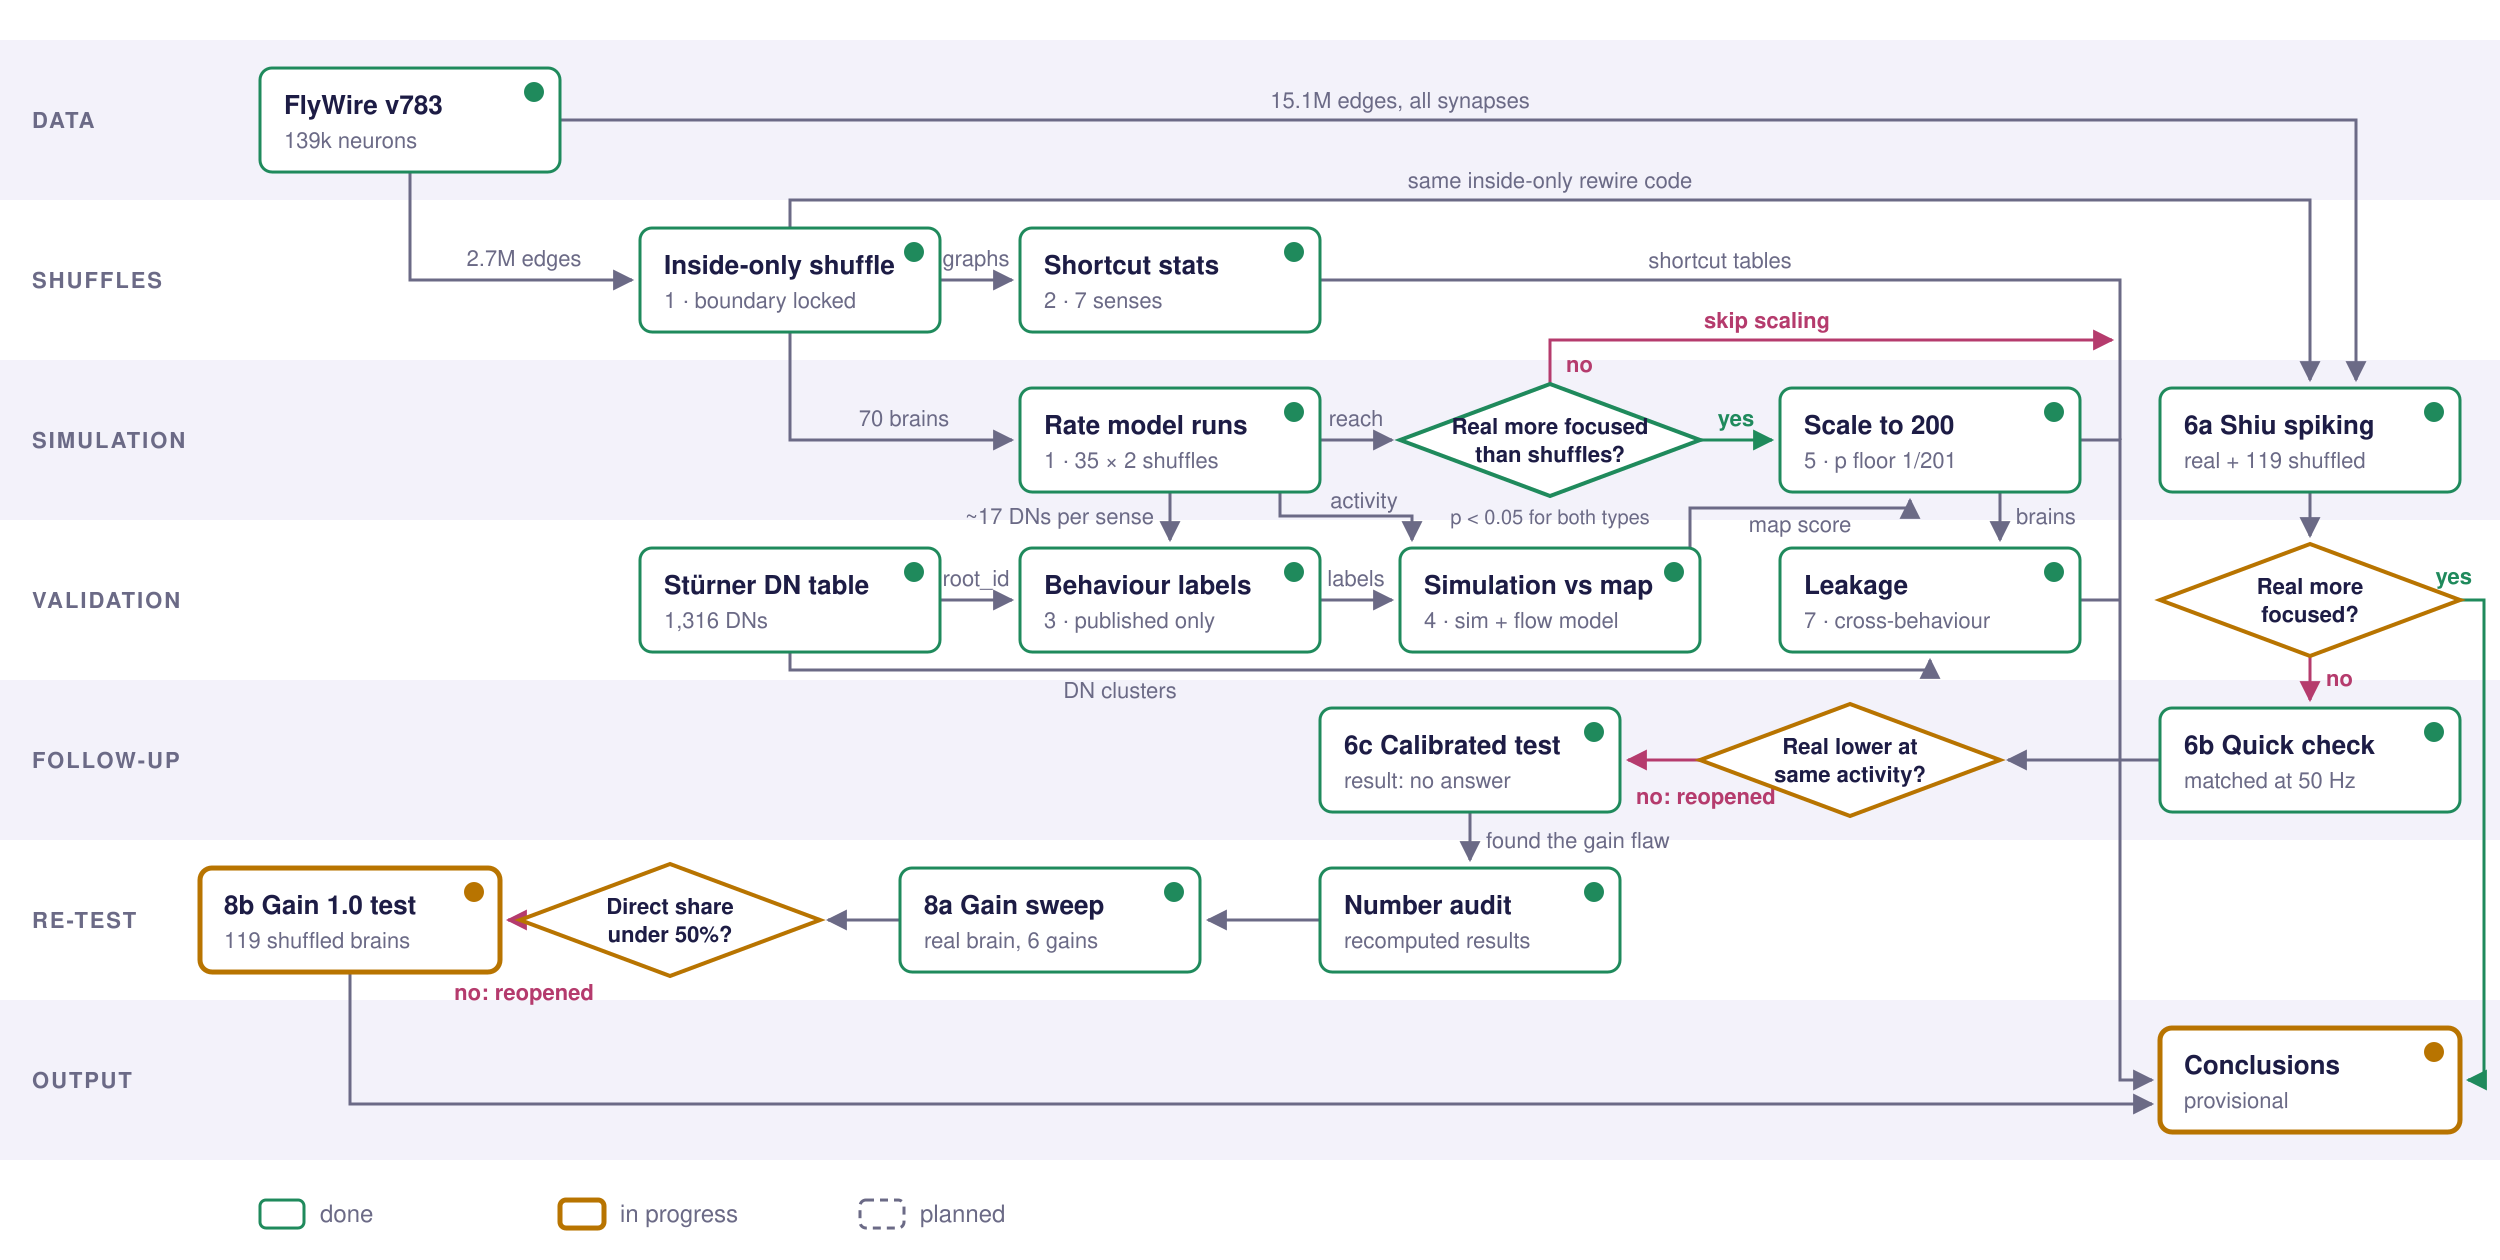
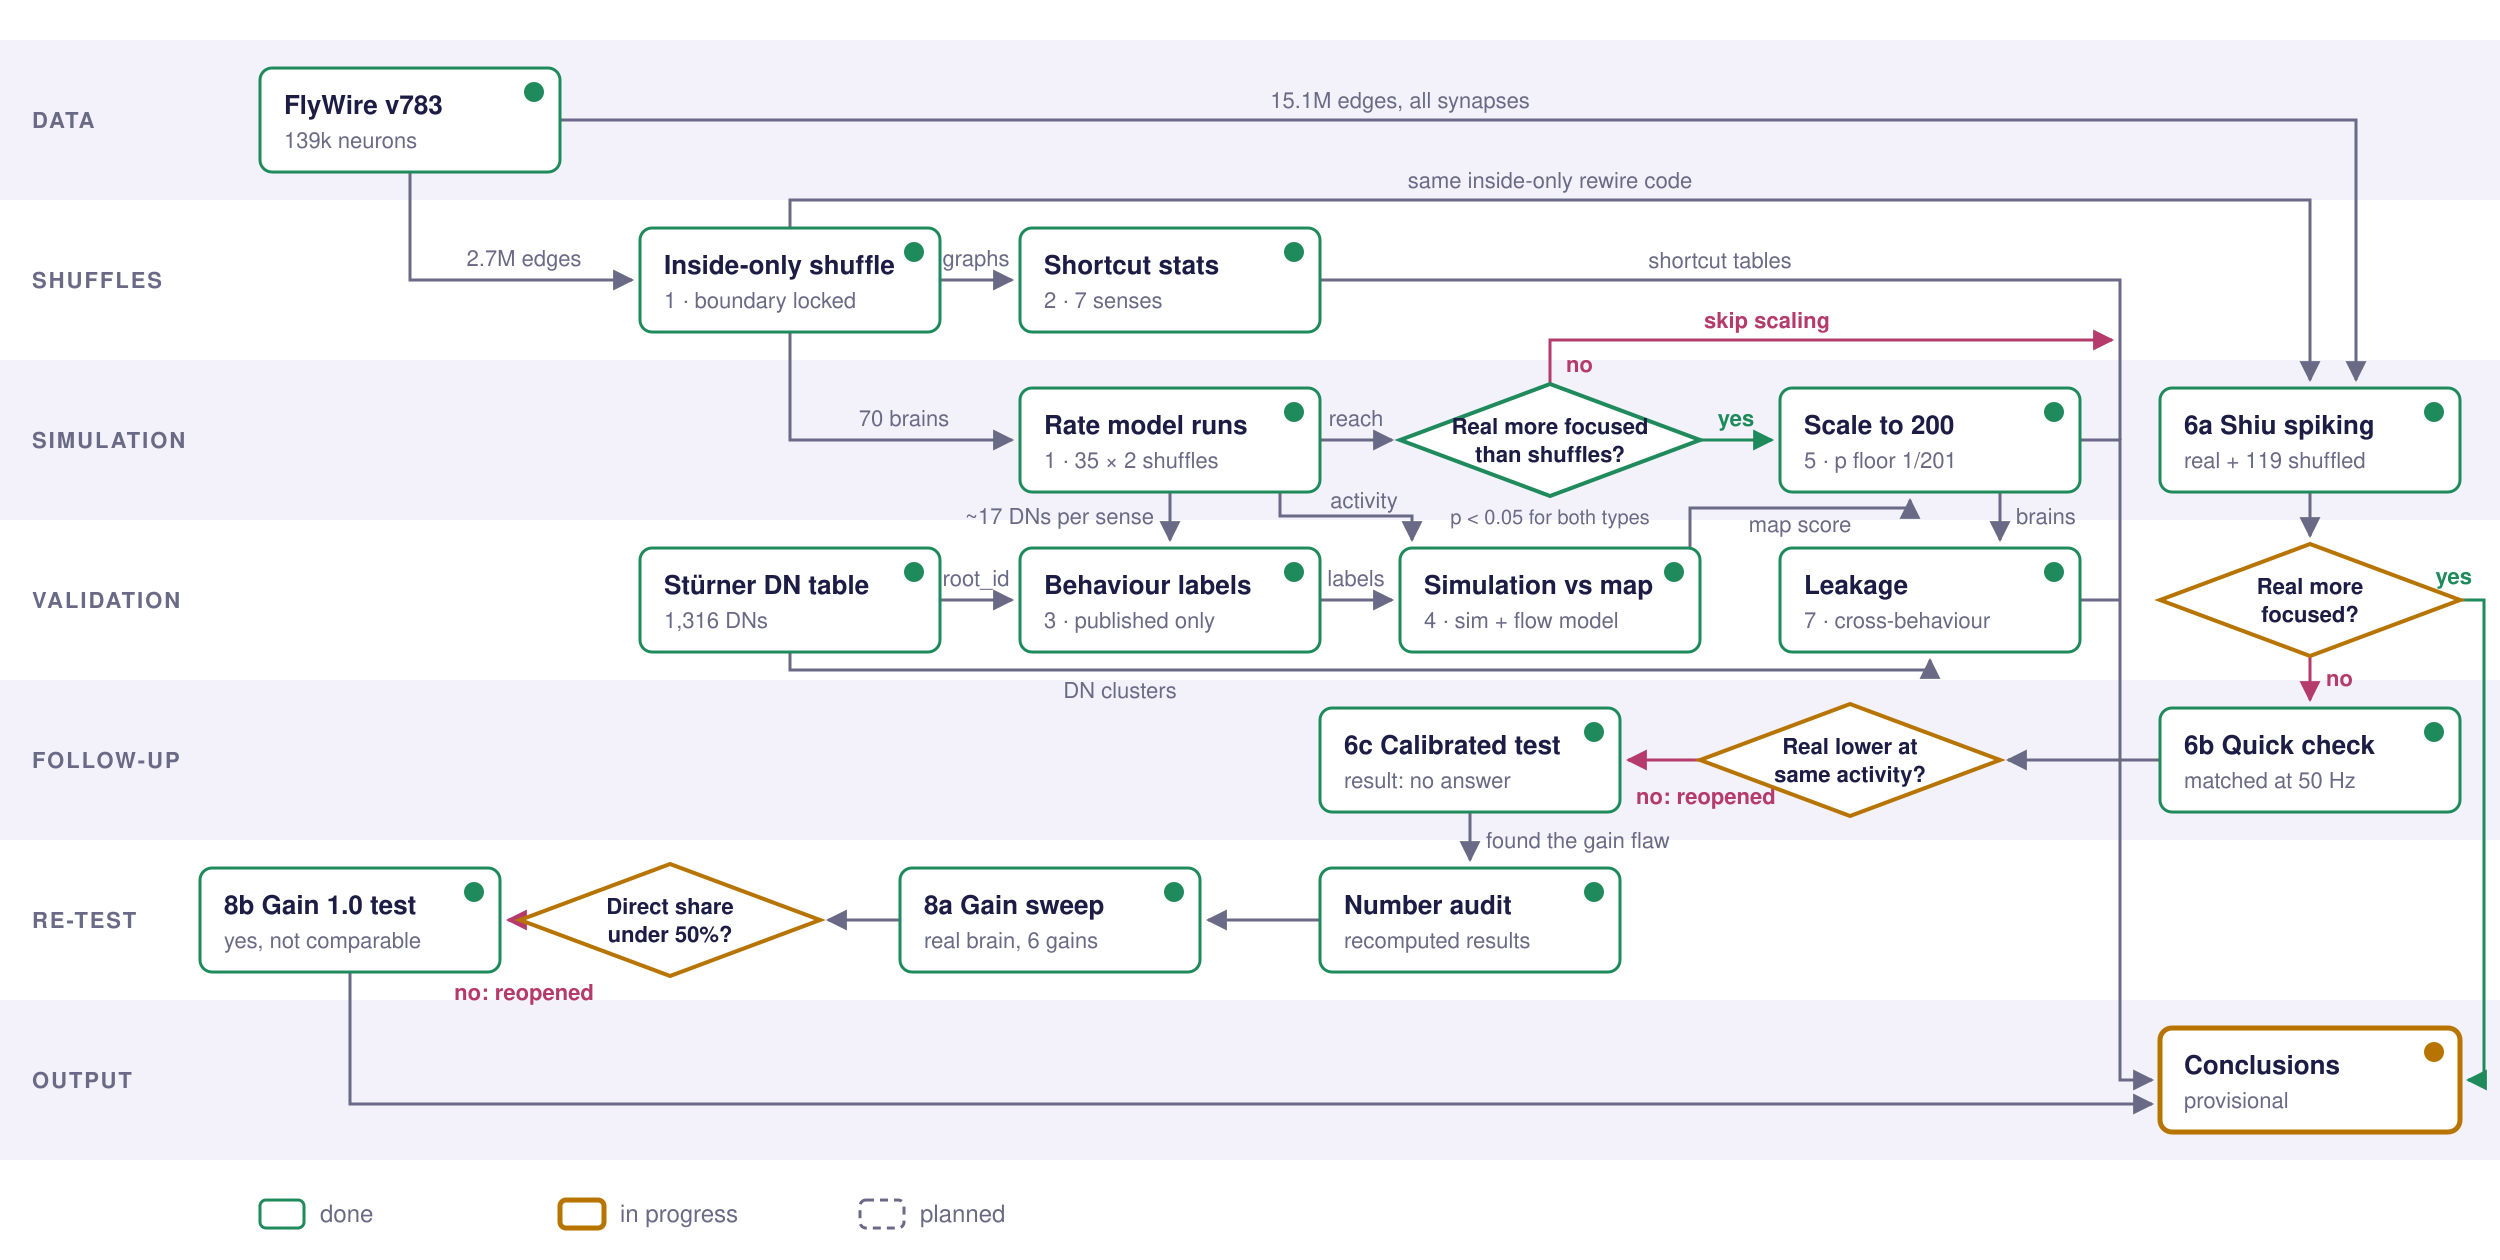
<svg xmlns="http://www.w3.org/2000/svg" viewBox="0 0 1250 630" font-family="Segoe UI, Helvetica, Arial, sans-serif">
  <rect width="1250" height="630" fill="#ffffff" />
  <defs>
    <marker id="pa" viewBox="0 0 10 10" refX="9" refY="5" markerWidth="7" markerHeight="7" orient="auto">
      <path d="M0,0L10,5L0,10z" fill="#6b6a86" />
    </marker>
    <marker id="py" viewBox="0 0 10 10" refX="9" refY="5" markerWidth="7" markerHeight="7" orient="auto">
      <path d="M0,0L10,5L0,10z" fill="#1f8a5c" />
    </marker>
    <marker id="pn" viewBox="0 0 10 10" refX="9" refY="5" markerWidth="7" markerHeight="7" orient="auto">
      <path d="M0,0L10,5L0,10z" fill="#b53b6d" />
    </marker>
  </defs>
  <rect x="0" y="20" width="1250" height="80" fill="#f3f2fa" />
  <text x="16" y="64" font-size="11" font-weight="700" letter-spacing="1" fill="#6b6a86">DATA</text>
  <text x="16" y="144" font-size="11" font-weight="700" letter-spacing="1" fill="#6b6a86">SHUFFLES</text>
  <rect x="0" y="180" width="1250" height="80" fill="#f3f2fa" />
  <text x="16" y="224" font-size="11" font-weight="700" letter-spacing="1" fill="#6b6a86">SIMULATION</text>
  <text x="16" y="304" font-size="11" font-weight="700" letter-spacing="1" fill="#6b6a86">VALIDATION</text>
  <rect x="0" y="340" width="1250" height="80" fill="#f3f2fa" />
  <text x="16" y="384" font-size="11" font-weight="700" letter-spacing="1" fill="#6b6a86">FOLLOW-UP</text>
  <text x="16" y="464" font-size="11" font-weight="700" letter-spacing="1" fill="#6b6a86">RE-TEST</text>
  <rect x="0" y="500" width="1250" height="80" fill="#f3f2fa" />
  <text x="16" y="544" font-size="11" font-weight="700" letter-spacing="1" fill="#6b6a86">OUTPUT</text>
  <path d="M205,86 V140 H316" fill="none" stroke="#6b6a86" stroke-width="1.5" marker-end="url(#pa)" />
  <text x="262" y="133" font-size="11" fill="#6b6a86" text-anchor="middle">2.7M edges</text>
  <path d="M470,140 H506" fill="none" stroke="#6b6a86" stroke-width="1.5" marker-end="url(#pa)" />
  <text x="488" y="133" font-size="11" fill="#6b6a86" text-anchor="middle">graphs</text>
  <path d="M395,166 V220 H506" fill="none" stroke="#6b6a86" stroke-width="1.5" marker-end="url(#pa)" />
  <text x="452" y="213" font-size="11" fill="#6b6a86" text-anchor="middle">70 brains</text>
  <path d="M660,220 H696" fill="none" stroke="#6b6a86" stroke-width="1.5" marker-end="url(#pa)" />
  <text x="678" y="213" font-size="11" fill="#6b6a86" text-anchor="middle">reach</text>
  <path d="M850,220 H886" fill="none" stroke="#1f8a5c" stroke-width="1.5" marker-end="url(#py)" />
  <text x="868" y="213" font-size="11" fill="#1f8a5c" text-anchor="middle" font-weight="700">yes</text>
  <path d="M775,192 V170 H1056" fill="none" stroke="#b53b6d" stroke-width="1.5" marker-end="url(#pn)" />
  <text x="783" y="186" font-size="11" fill="#b53b6d" text-anchor="start" font-weight="700">no</text>
  <path d="M660,140 H1060 V220" fill="none" stroke="#6b6a86" stroke-width="1.5" />
  <text x="860" y="134" font-size="11" fill="#6b6a86" text-anchor="middle">shortcut tables</text>
  <text x="852" y="164" font-size="11" font-weight="700" fill="#b53b6d">skip scaling</text>
  <text x="775" y="262" font-size="10" fill="#6b6a86" text-anchor="middle">p &lt; 0.05 for both types</text>
  <path d="M585,246 V270" fill="none" stroke="#6b6a86" stroke-width="1.5" marker-end="url(#pa)" />
  <text x="577" y="262" font-size="11" fill="#6b6a86" text-anchor="end">~17 DNs per sense</text>
  <path d="M470,300 H506" fill="none" stroke="#6b6a86" stroke-width="1.5" marker-end="url(#pa)" />
  <text x="488" y="293" font-size="11" fill="#6b6a86" text-anchor="middle">root_id</text>
  <path d="M660,300 H696" fill="none" stroke="#6b6a86" stroke-width="1.5" marker-end="url(#pa)" />
  <text x="678" y="293" font-size="11" fill="#6b6a86" text-anchor="middle">labels</text>
  <path d="M395,114 V100 H1155 V190" fill="none" stroke="#6b6a86" stroke-width="1.5" marker-end="url(#pa)" />
  <text x="775" y="94" font-size="11" fill="#6b6a86" text-anchor="middle">same inside-only rewire code</text>
  <path d="M280,60 H1178 V190" fill="none" stroke="#6b6a86" stroke-width="1.5" marker-end="url(#pa)" />
  <text x="700" y="54" font-size="11" fill="#6b6a86" text-anchor="middle">15.1M edges, all synapses</text>
  <path d="M640,246 V258 H706 V270" fill="none" stroke="#6b6a86" stroke-width="1.5" marker-end="url(#pa)" />
  <text x="682" y="254" font-size="11" fill="#6b6a86" text-anchor="middle">activity</text>
  <path d="M845,274 V254 H955 V250" fill="none" stroke="#6b6a86" stroke-width="1.5" marker-end="url(#pa)" />
  <text x="900" y="266" font-size="11" fill="#6b6a86" text-anchor="middle">map score</text>
  <path d="M1000,246 V270" fill="none" stroke="#6b6a86" stroke-width="1.5" marker-end="url(#pa)" />
  <text x="1008" y="262" font-size="11" fill="#6b6a86" text-anchor="start">brains</text>
  <path d="M395,326 V335 H965 V330" fill="none" stroke="#6b6a86" stroke-width="1.5" marker-end="url(#pa)" />
  <text x="560" y="349" font-size="11" fill="#6b6a86" text-anchor="middle">DN clusters</text>
  <path d="M1040,220 H1060 V540 H1076" fill="none" stroke="#6b6a86" stroke-width="1.5" marker-end="url(#pa)" />
  <path d="M1040,300 H1060" fill="none" stroke="#6b6a86" stroke-width="1.5" />
  <path d="M1155,246 V268" fill="none" stroke="#6b6a86" stroke-width="1.5" marker-end="url(#pa)" />
  <path d="M1155,328 V350" fill="none" stroke="#b53b6d" stroke-width="1.5" marker-end="url(#pn)" />
  <text x="1163" y="343" font-size="11" fill="#b53b6d" text-anchor="start" font-weight="700">no</text>
  <path d="M1230,300 H1242 V540 H1234" fill="none" stroke="#1f8a5c" stroke-width="1.5" marker-end="url(#py)" />
  <text x="1236" y="292" font-size="11" fill="#1f8a5c" text-anchor="end" font-weight="700">yes</text>
  <path d="M1080,380 H1004" fill="none" stroke="#6b6a86" stroke-width="1.5" marker-end="url(#pa)" />
  <path d="M850,380 H814" fill="none" stroke="#b53b6d" stroke-width="1.5" marker-end="url(#pn)" />
  <text x="818" y="402" font-size="11" fill="#b53b6d" text-anchor="start" font-weight="700">no: reopened</text>
  <path d="M735,406 V430" fill="none" stroke="#6b6a86" stroke-width="1.5" marker-end="url(#pa)" />
  <text x="743" y="424" font-size="11" fill="#6b6a86" text-anchor="start">found the gain flaw</text>
  <path d="M660,460 H604" fill="none" stroke="#6b6a86" stroke-width="1.5" marker-end="url(#pa)" />
  <path d="M450,460 H414" fill="none" stroke="#6b6a86" stroke-width="1.5" marker-end="url(#pa)" />
  <path d="M260,460 H254" fill="none" stroke="#b53b6d" stroke-width="1.5" marker-end="url(#pn)" />
  <text x="262" y="500" font-size="11" fill="#b53b6d" text-anchor="middle" font-weight="700">no: reopened</text>
  <path d="M175,486 V552 H1076" fill="none" stroke="#6b6a86" stroke-width="1.5" marker-end="url(#pa)" />
  <g transform="translate(130,34)">
    <rect width="150" height="52" rx="6" fill="#ffffff" stroke="#1f8a5c" stroke-width="1.5" />
    <circle cx="137" cy="12" r="5" fill="#1f8a5c" />
    <text x="12" y="23" font-size="13" font-weight="700" fill="#1d1c45">FlyWire v783</text>
    <text x="12" y="40" font-size="11" fill="#6b6a86">139k neurons</text>
  </g>
  <g transform="translate(320,114)">
    <rect width="150" height="52" rx="6" fill="#ffffff" stroke="#1f8a5c" stroke-width="1.5" />
    <circle cx="137" cy="12" r="5" fill="#1f8a5c" />
    <text x="12" y="23" font-size="13" font-weight="700" fill="#1d1c45">Inside-only shuffle</text>
    <text x="12" y="40" font-size="11" fill="#6b6a86">1 · boundary locked</text>
  </g>
  <g transform="translate(510,114)">
    <rect width="150" height="52" rx="6" fill="#ffffff" stroke="#1f8a5c" stroke-width="1.5" />
    <circle cx="137" cy="12" r="5" fill="#1f8a5c" />
    <text x="12" y="23" font-size="13" font-weight="700" fill="#1d1c45">Shortcut stats</text>
    <text x="12" y="40" font-size="11" fill="#6b6a86">2 · 7 senses</text>
  </g>
  <g transform="translate(510,194)">
    <rect width="150" height="52" rx="6" fill="#ffffff" stroke="#1f8a5c" stroke-width="1.5" />
    <circle cx="137" cy="12" r="5" fill="#1f8a5c" />
    <text x="12" y="23" font-size="13" font-weight="700" fill="#1d1c45">Rate model runs</text>
    <text x="12" y="40" font-size="11" fill="#6b6a86">1 · 35 × 2 shuffles</text>
  </g>
  <g transform="translate(775,220)">
    <polygon points="0,-28 75,0 0,28 -75,0" fill="#ffffff" stroke="#1f8a5c" stroke-width="2" />
    <text x="0" y="-3" font-size="11" font-weight="700" fill="#1d1c45" text-anchor="middle">Real more focused</text>
    <text x="0" y="11" font-size="11" font-weight="700" fill="#1d1c45" text-anchor="middle">than shuffles?</text>
  </g>
  <g transform="translate(890,194)">
    <rect width="150" height="52" rx="6" fill="#ffffff" stroke="#1f8a5c" stroke-width="1.5" />
    <circle cx="137" cy="12" r="5" fill="#1f8a5c" />
    <text x="12" y="23" font-size="13" font-weight="700" fill="#1d1c45">Scale to 200</text>
    <text x="12" y="40" font-size="11" fill="#6b6a86">5 · p floor 1/201</text>
  </g>
  <g transform="translate(1080,194)">
    <rect width="150" height="52" rx="6" fill="#ffffff" stroke="#1f8a5c" stroke-width="1.5" />
    <circle cx="137" cy="12" r="5" fill="#1f8a5c" />
    <text x="12" y="23" font-size="13" font-weight="700" fill="#1d1c45">6a Shiu spiking</text>
    <text x="12" y="40" font-size="11" fill="#6b6a86">real + 119 shuffled</text>
  </g>
  <g transform="translate(1155,300)">
    <polygon points="0,-28 75,0 0,28 -75,0" fill="#ffffff" stroke="#b87400" stroke-width="2" />
    <text x="0" y="-3" font-size="11" font-weight="700" fill="#1d1c45" text-anchor="middle">Real more</text>
    <text x="0" y="11" font-size="11" font-weight="700" fill="#1d1c45" text-anchor="middle">focused?</text>
  </g>
  <g transform="translate(925,380)">
    <polygon points="0,-28 75,0 0,28 -75,0" fill="#ffffff" stroke="#b87400" stroke-width="2" />
    <text x="0" y="-3" font-size="11" font-weight="700" fill="#1d1c45" text-anchor="middle">Real lower at</text>
    <text x="0" y="11" font-size="11" font-weight="700" fill="#1d1c45" text-anchor="middle">same activity?</text>
  </g>
  <g transform="translate(335,460)">
    <polygon points="0,-28 75,0 0,28 -75,0" fill="#ffffff" stroke="#b87400" stroke-width="2" />
    <text x="0" y="-3" font-size="11" font-weight="700" fill="#1d1c45" text-anchor="middle">Direct share</text>
    <text x="0" y="11" font-size="11" font-weight="700" fill="#1d1c45" text-anchor="middle">under 50%?</text>
  </g>
  <g transform="translate(1080,354)">
    <rect width="150" height="52" rx="6" fill="#ffffff" stroke="#1f8a5c" stroke-width="1.5" />
    <circle cx="137" cy="12" r="5" fill="#1f8a5c" />
    <text x="12" y="23" font-size="13" font-weight="700" fill="#1d1c45">6b Quick check</text>
    <text x="12" y="40" font-size="11" fill="#6b6a86">matched at 50 Hz</text>
  </g>
  <g transform="translate(660,354)">
    <rect width="150" height="52" rx="6" fill="#ffffff" stroke="#1f8a5c" stroke-width="1.5" />
    <circle cx="137" cy="12" r="5" fill="#1f8a5c" />
    <text x="12" y="23" font-size="13" font-weight="700" fill="#1d1c45">6c Calibrated test</text>
    <text x="12" y="40" font-size="11" fill="#6b6a86">result: no answer</text>
  </g>
  <g transform="translate(320,274)">
    <rect width="150" height="52" rx="6" fill="#ffffff" stroke="#1f8a5c" stroke-width="1.5" />
    <circle cx="137" cy="12" r="5" fill="#1f8a5c" />
    <text x="12" y="23" font-size="13" font-weight="700" fill="#1d1c45">Stürner DN table</text>
    <text x="12" y="40" font-size="11" fill="#6b6a86">1,316 DNs</text>
  </g>
  <g transform="translate(510,274)">
    <rect width="150" height="52" rx="6" fill="#ffffff" stroke="#1f8a5c" stroke-width="1.5" />
    <circle cx="137" cy="12" r="5" fill="#1f8a5c" />
    <text x="12" y="23" font-size="13" font-weight="700" fill="#1d1c45">Behaviour labels</text>
    <text x="12" y="40" font-size="11" fill="#6b6a86">3 · published only</text>
  </g>
  <g transform="translate(700,274)">
    <rect width="150" height="52" rx="6" fill="#ffffff" stroke="#1f8a5c" stroke-width="1.5" />
    <circle cx="137" cy="12" r="5" fill="#1f8a5c" />
    <text x="12" y="23" font-size="13" font-weight="700" fill="#1d1c45">Simulation vs map</text>
    <text x="12" y="40" font-size="11" fill="#6b6a86">4 · sim + flow model</text>
  </g>
  <g transform="translate(890,274)">
    <rect width="150" height="52" rx="6" fill="#ffffff" stroke="#1f8a5c" stroke-width="1.5" />
    <circle cx="137" cy="12" r="5" fill="#1f8a5c" />
    <text x="12" y="23" font-size="13" font-weight="700" fill="#1d1c45">Leakage</text>
    <text x="12" y="40" font-size="11" fill="#6b6a86">7 · cross-behaviour</text>
  </g>
  <g transform="translate(660,434)">
    <rect width="150" height="52" rx="6" fill="#ffffff" stroke="#1f8a5c" stroke-width="1.5" />
    <circle cx="137" cy="12" r="5" fill="#1f8a5c" />
    <text x="12" y="23" font-size="13" font-weight="700" fill="#1d1c45">Number audit</text>
    <text x="12" y="40" font-size="11" fill="#6b6a86">recomputed results</text>
  </g>
  <g transform="translate(450,434)">
    <rect width="150" height="52" rx="6" fill="#ffffff" stroke="#1f8a5c" stroke-width="1.5" />
    <circle cx="137" cy="12" r="5" fill="#1f8a5c" />
    <text x="12" y="23" font-size="13" font-weight="700" fill="#1d1c45">8a Gain sweep</text>
    <text x="12" y="40" font-size="11" fill="#6b6a86">real brain, 6 gains</text>
  </g>
  <g transform="translate(100,434)">
-     <rect width="150" height="52" rx="6" fill="#ffffff" stroke="#b87400" stroke-width="2.5" />
-     <circle cx="137" cy="12" r="5" fill="#b87400" />
+     <rect width="150" height="52" rx="6" fill="#ffffff" stroke="#1f8a5c" stroke-width="1.5" />
+     <circle cx="137" cy="12" r="5" fill="#1f8a5c" />
    <text x="12" y="23" font-size="13" font-weight="700" fill="#1d1c45">8b Gain 1.0 test</text>
-     <text x="12" y="40" font-size="11" fill="#6b6a86">119 shuffled brains</text>
+     <text x="12" y="40" font-size="11" fill="#6b6a86">yes, not comparable</text>
  </g>
  <g transform="translate(1080,514)">
    <rect width="150" height="52" rx="6" fill="#ffffff" stroke="#b87400" stroke-width="2.5" />
    <circle cx="137" cy="12" r="5" fill="#b87400" />
    <text x="12" y="23" font-size="13" font-weight="700" fill="#1d1c45">Conclusions</text>
    <text x="12" y="40" font-size="11" fill="#6b6a86">provisional</text>
  </g>
  <rect x="130" y="600" width="22" height="14" rx="3" fill="#ffffff" stroke="#1f8a5c" stroke-width="1.5" />
  <text x="160" y="611" font-size="12" fill="#6b6a86">done</text>
  <rect x="280" y="600" width="22" height="14" rx="3" fill="#ffffff" stroke="#b87400" stroke-width="2.5" />
  <text x="310" y="611" font-size="12" fill="#6b6a86">in progress</text>
  <rect x="430" y="600" width="22" height="14" rx="3" fill="#ffffff" stroke="#6b6a86" stroke-width="1.5" stroke-dasharray="4 3" />
  <text x="460" y="611" font-size="12" fill="#6b6a86">planned</text>
</svg>
